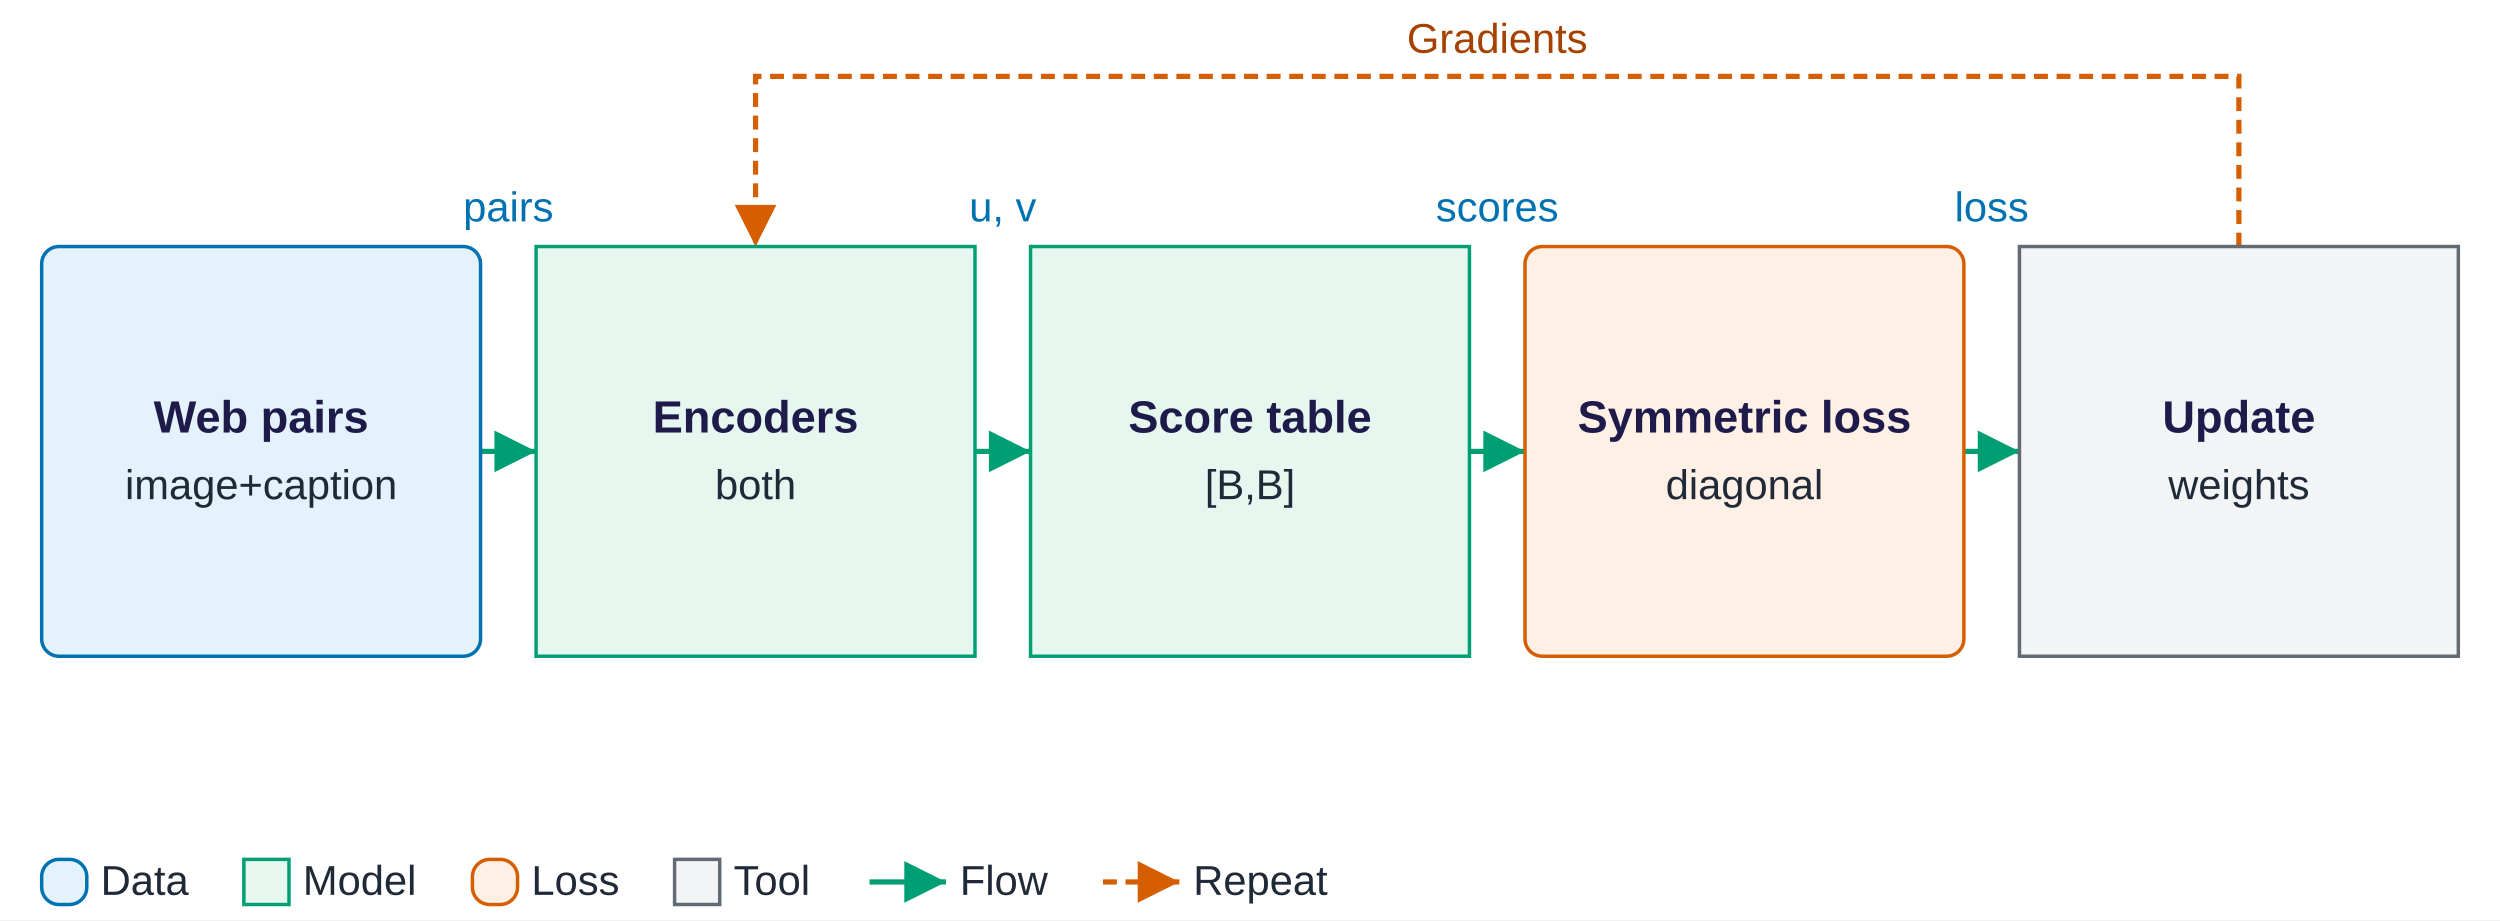
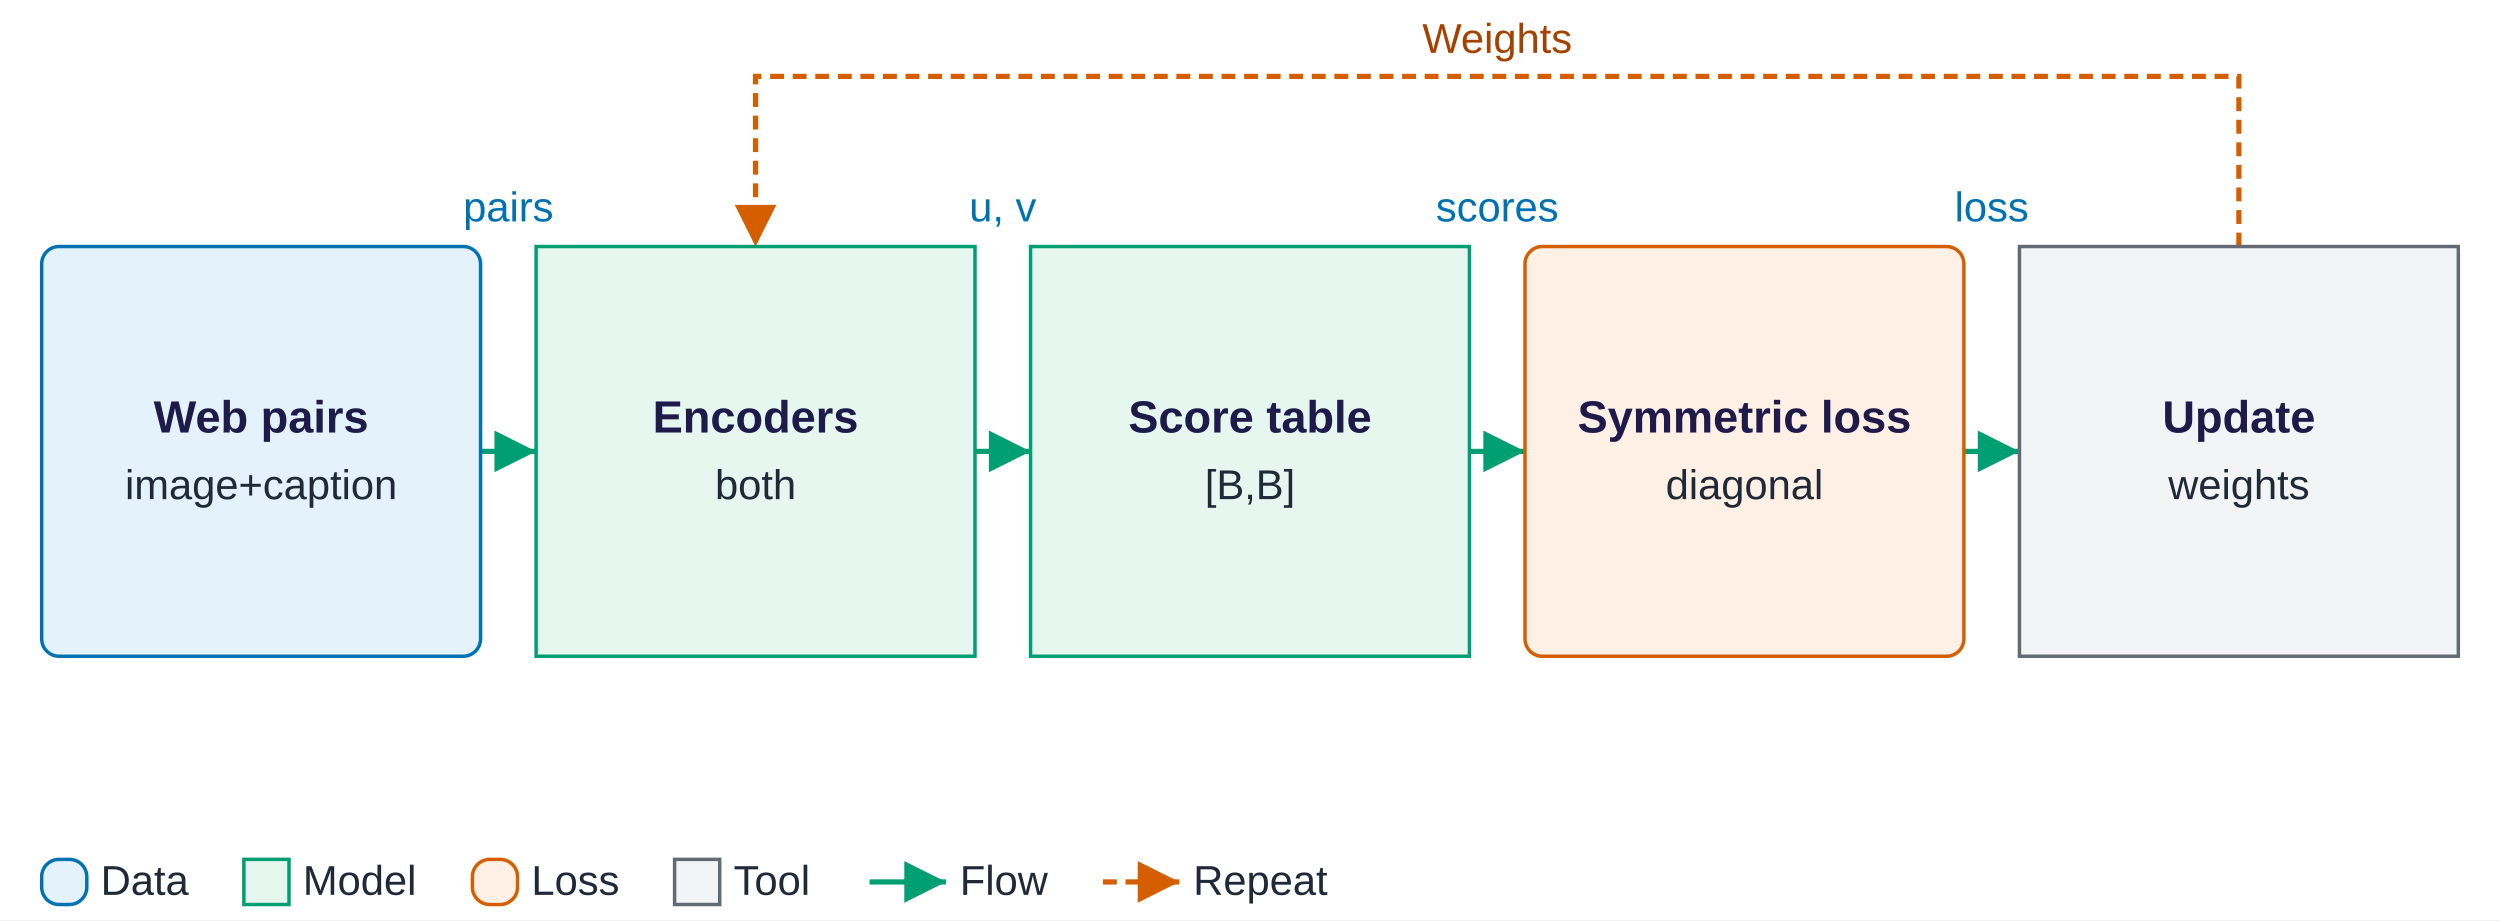
<svg xmlns="http://www.w3.org/2000/svg" width="1440" height="530" role="img">
  <rect width="100%" height="100%" fill="white" />
  <defs>
    <marker id="arrow009E73" markerWidth="8" markerHeight="8" refX="8" refY="4" orient="auto">
      <path d="M0,0 L8,4 L0,8" fill="#009E73" />
    </marker>
    <marker id="arrowD55E00" markerWidth="8" markerHeight="8" refX="8" refY="4" orient="auto">
      <path d="M0,0 L8,4 L0,8" fill="#D55E00" />
    </marker>
  </defs>
  <polyline points="276.8,260 308.8,260" fill="none" stroke="#009E73" stroke-width="3" marker-end="url(#arrow009E73)" />
  <text font-family="Arial,sans-serif" font-size="24" fill="#0072B2" font-weight="400" text-anchor="middle">
    <tspan x="292.8" y="127.52">pairs</tspan>
  </text>
  <polyline points="561.6,260 593.6,260" fill="none" stroke="#009E73" stroke-width="3" marker-end="url(#arrow009E73)" />
  <text font-family="Arial,sans-serif" font-size="24" fill="#0072B2" font-weight="400" text-anchor="middle">
    <tspan x="577.6" y="127.52">u, v</tspan>
  </text>
  <polyline points="846.4,260 878.4,260" fill="none" stroke="#009E73" stroke-width="3" marker-end="url(#arrow009E73)" />
  <text font-family="Arial,sans-serif" font-size="24" fill="#0072B2" font-weight="400" text-anchor="middle">
    <tspan x="862.4" y="127.52">scores</tspan>
  </text>
  <polyline points="1131.2,260 1163.2,260" fill="none" stroke="#009E73" stroke-width="3" marker-end="url(#arrow009E73)" />
  <text font-family="Arial,sans-serif" font-size="24" fill="#0072B2" font-weight="400" text-anchor="middle">
    <tspan x="1147.2" y="127.52">loss</tspan>
  </text>
  <polyline points="1289.6,142 1289.6,44 435.2,44 435.2,142" fill="none" stroke="#D55E00" stroke-width="3" stroke-dasharray="8 5" marker-end="url(#arrowD55E00)" />
  <text font-family="Arial,sans-serif" font-size="24" fill="#A64200" font-weight="400" text-anchor="middle">
-     <tspan x="862.4" y="30.44">Gradients</tspan>
+     <tspan x="862.4" y="30.44">Weights</tspan>
  </text>
  <rect x="24" y="142" width="252.8" height="236" rx="10" fill="#E4F2FB" stroke="#0072B2" stroke-width="2" />
  <text font-family="Arial,sans-serif" font-size="26" fill="#1E1B4B" font-weight="700" text-anchor="middle">
    <tspan x="150.4" y="249.14">Web pairs</tspan>
  </text>
  <text font-family="Arial,sans-serif" font-size="24" fill="#1F2937" font-weight="400" text-anchor="middle">
    <tspan x="150.4" y="287.52">image+caption</tspan>
  </text>
  <rect x="308.8" y="142" width="252.8" height="236" rx="0" fill="#E5F7EF" stroke="#009E73" stroke-width="2" />
  <text font-family="Arial,sans-serif" font-size="26" fill="#1E1B4B" font-weight="700" text-anchor="middle">
    <tspan x="435.2" y="249.14">Encoders</tspan>
  </text>
  <text font-family="Arial,sans-serif" font-size="24" fill="#1F2937" font-weight="400" text-anchor="middle">
    <tspan x="435.2" y="287.52">both</tspan>
  </text>
  <rect x="593.6" y="142" width="252.8" height="236" rx="0" fill="#E5F7EF" stroke="#009E73" stroke-width="2" />
  <text font-family="Arial,sans-serif" font-size="26" fill="#1E1B4B" font-weight="700" text-anchor="middle">
    <tspan x="720" y="249.14">Score table</tspan>
  </text>
  <text font-family="Arial,sans-serif" font-size="24" fill="#1F2937" font-weight="400" text-anchor="middle">
    <tspan x="720" y="287.52">[B,B]</tspan>
  </text>
  <rect x="878.4" y="142" width="252.8" height="236" rx="10" fill="#FFF0E6" stroke="#D55E00" stroke-width="2" />
  <text font-family="Arial,sans-serif" font-size="26" fill="#1E1B4B" font-weight="700" text-anchor="middle">
    <tspan x="1004.8" y="249.14">Symmetric loss</tspan>
  </text>
  <text font-family="Arial,sans-serif" font-size="24" fill="#1F2937" font-weight="400" text-anchor="middle">
    <tspan x="1004.8" y="287.52">diagonal</tspan>
  </text>
  <rect x="1163.2" y="142" width="252.8" height="236" rx="0" fill="#F2F4F5" stroke="#626B73" stroke-width="2" />
  <text font-family="Arial,sans-serif" font-size="26" fill="#1E1B4B" font-weight="700" text-anchor="middle">
    <tspan x="1289.6" y="249.14">Update</tspan>
  </text>
  <text font-family="Arial,sans-serif" font-size="24" fill="#1F2937" font-weight="400" text-anchor="middle">
    <tspan x="1289.6" y="287.52">weights</tspan>
  </text>
  <rect x="24" y="495" width="26" height="26" rx="10" fill="#E4F2FB" stroke="#0072B2" stroke-width="2" />
  <text font-family="Arial,sans-serif" font-size="24" fill="#1F2937" font-weight="400" text-anchor="start">
    <tspan x="58" y="515.44">Data</tspan>
  </text>
  <rect x="140.462" y="495" width="26" height="26" rx="0" fill="#E5F7EF" stroke="#009E73" stroke-width="2" />
  <text font-family="Arial,sans-serif" font-size="24" fill="#1F2937" font-weight="400" text-anchor="start">
    <tspan x="174.462" y="515.44">Model</tspan>
  </text>
  <rect x="272.101" y="495" width="26" height="26" rx="10" fill="#FFF0E6" stroke="#D55E00" stroke-width="2" />
  <text font-family="Arial,sans-serif" font-size="24" fill="#1F2937" font-weight="400" text-anchor="start">
    <tspan x="306.101" y="515.44">Loss</tspan>
  </text>
  <rect x="388.563" y="495" width="26" height="26" rx="0" fill="#F2F4F5" stroke="#626B73" stroke-width="2" />
  <text font-family="Arial,sans-serif" font-size="24" fill="#1F2937" font-weight="400" text-anchor="start">
    <tspan x="422.563" y="515.44">Tool</tspan>
  </text>
  <polyline points="500.877,508 544.877,508" fill="none" stroke="#009E73" stroke-width="3" marker-end="url(#arrow009E73)" />
  <text font-family="Arial,sans-serif" font-size="24" fill="#1F2937" font-weight="400" text-anchor="start">
    <tspan x="552.877" y="515.44">Flow</tspan>
  </text>
  <polyline points="635.315,508 679.315,508" fill="none" stroke="#D55E00" stroke-width="3" stroke-dasharray="8 5" marker-end="url(#arrowD55E00)" />
  <text font-family="Arial,sans-serif" font-size="24" fill="#1F2937" font-weight="400" text-anchor="start">
    <tspan x="687.315" y="515.44">Repeat</tspan>
  </text>
</svg>
